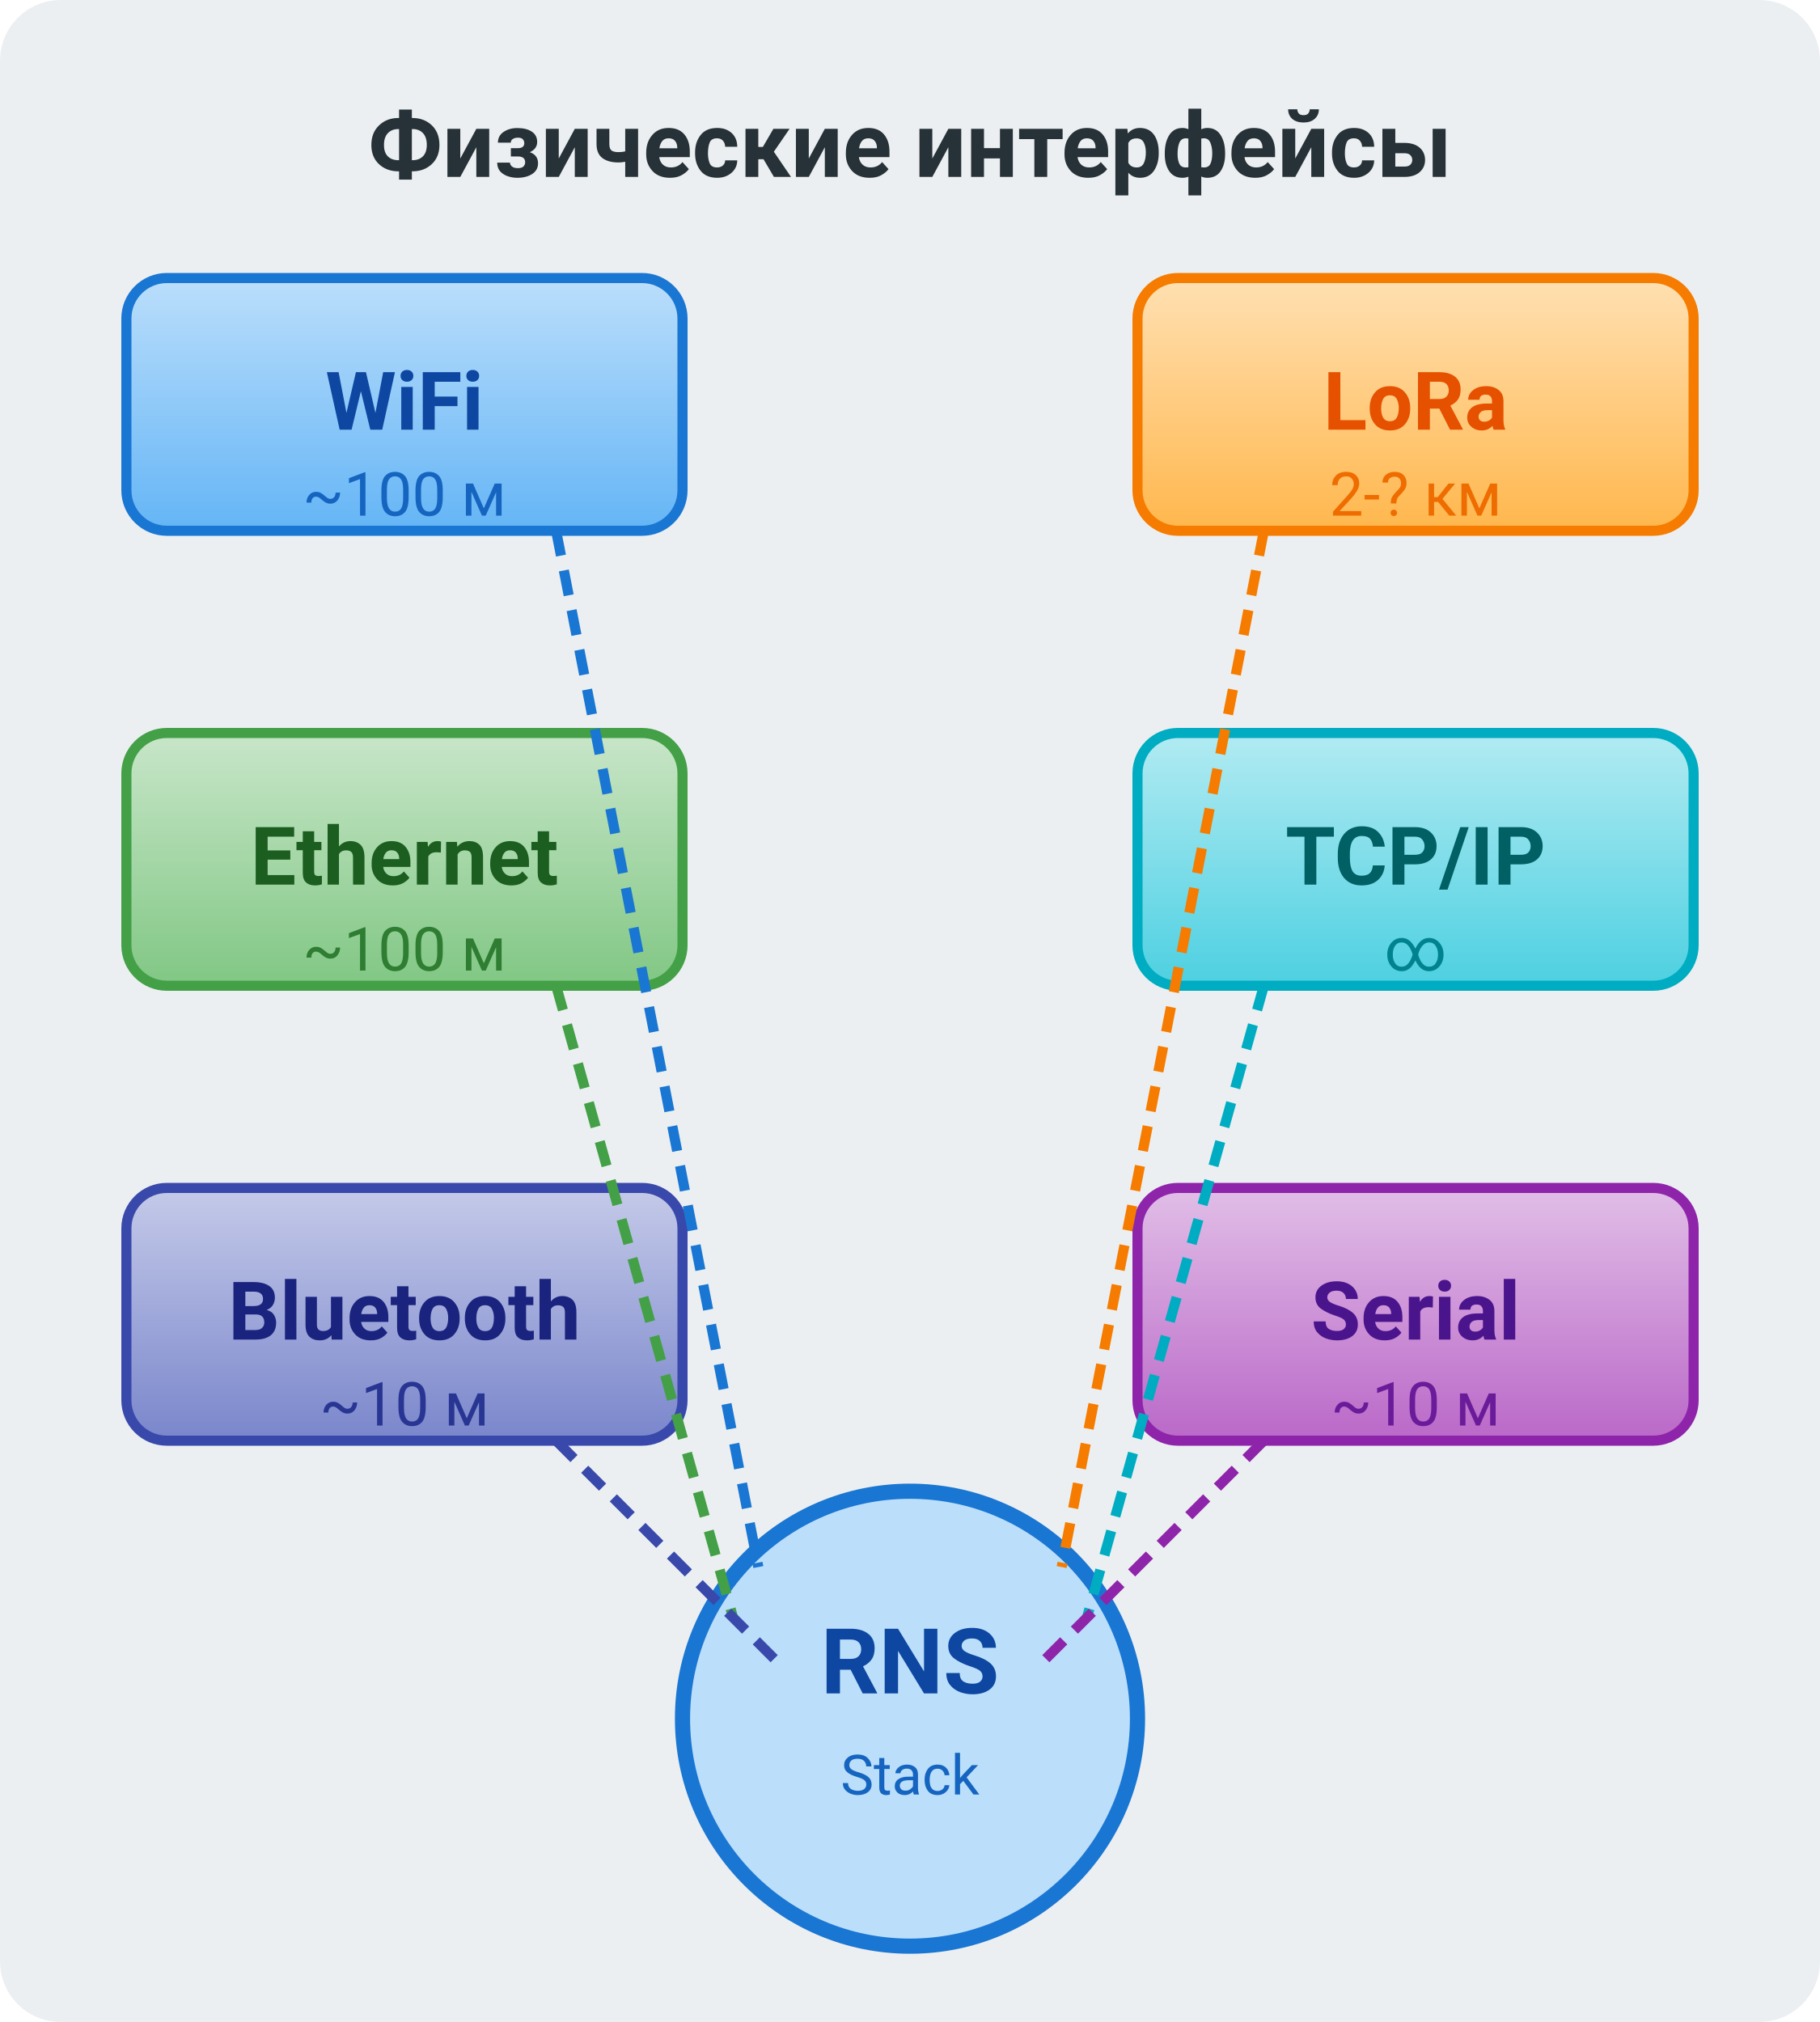
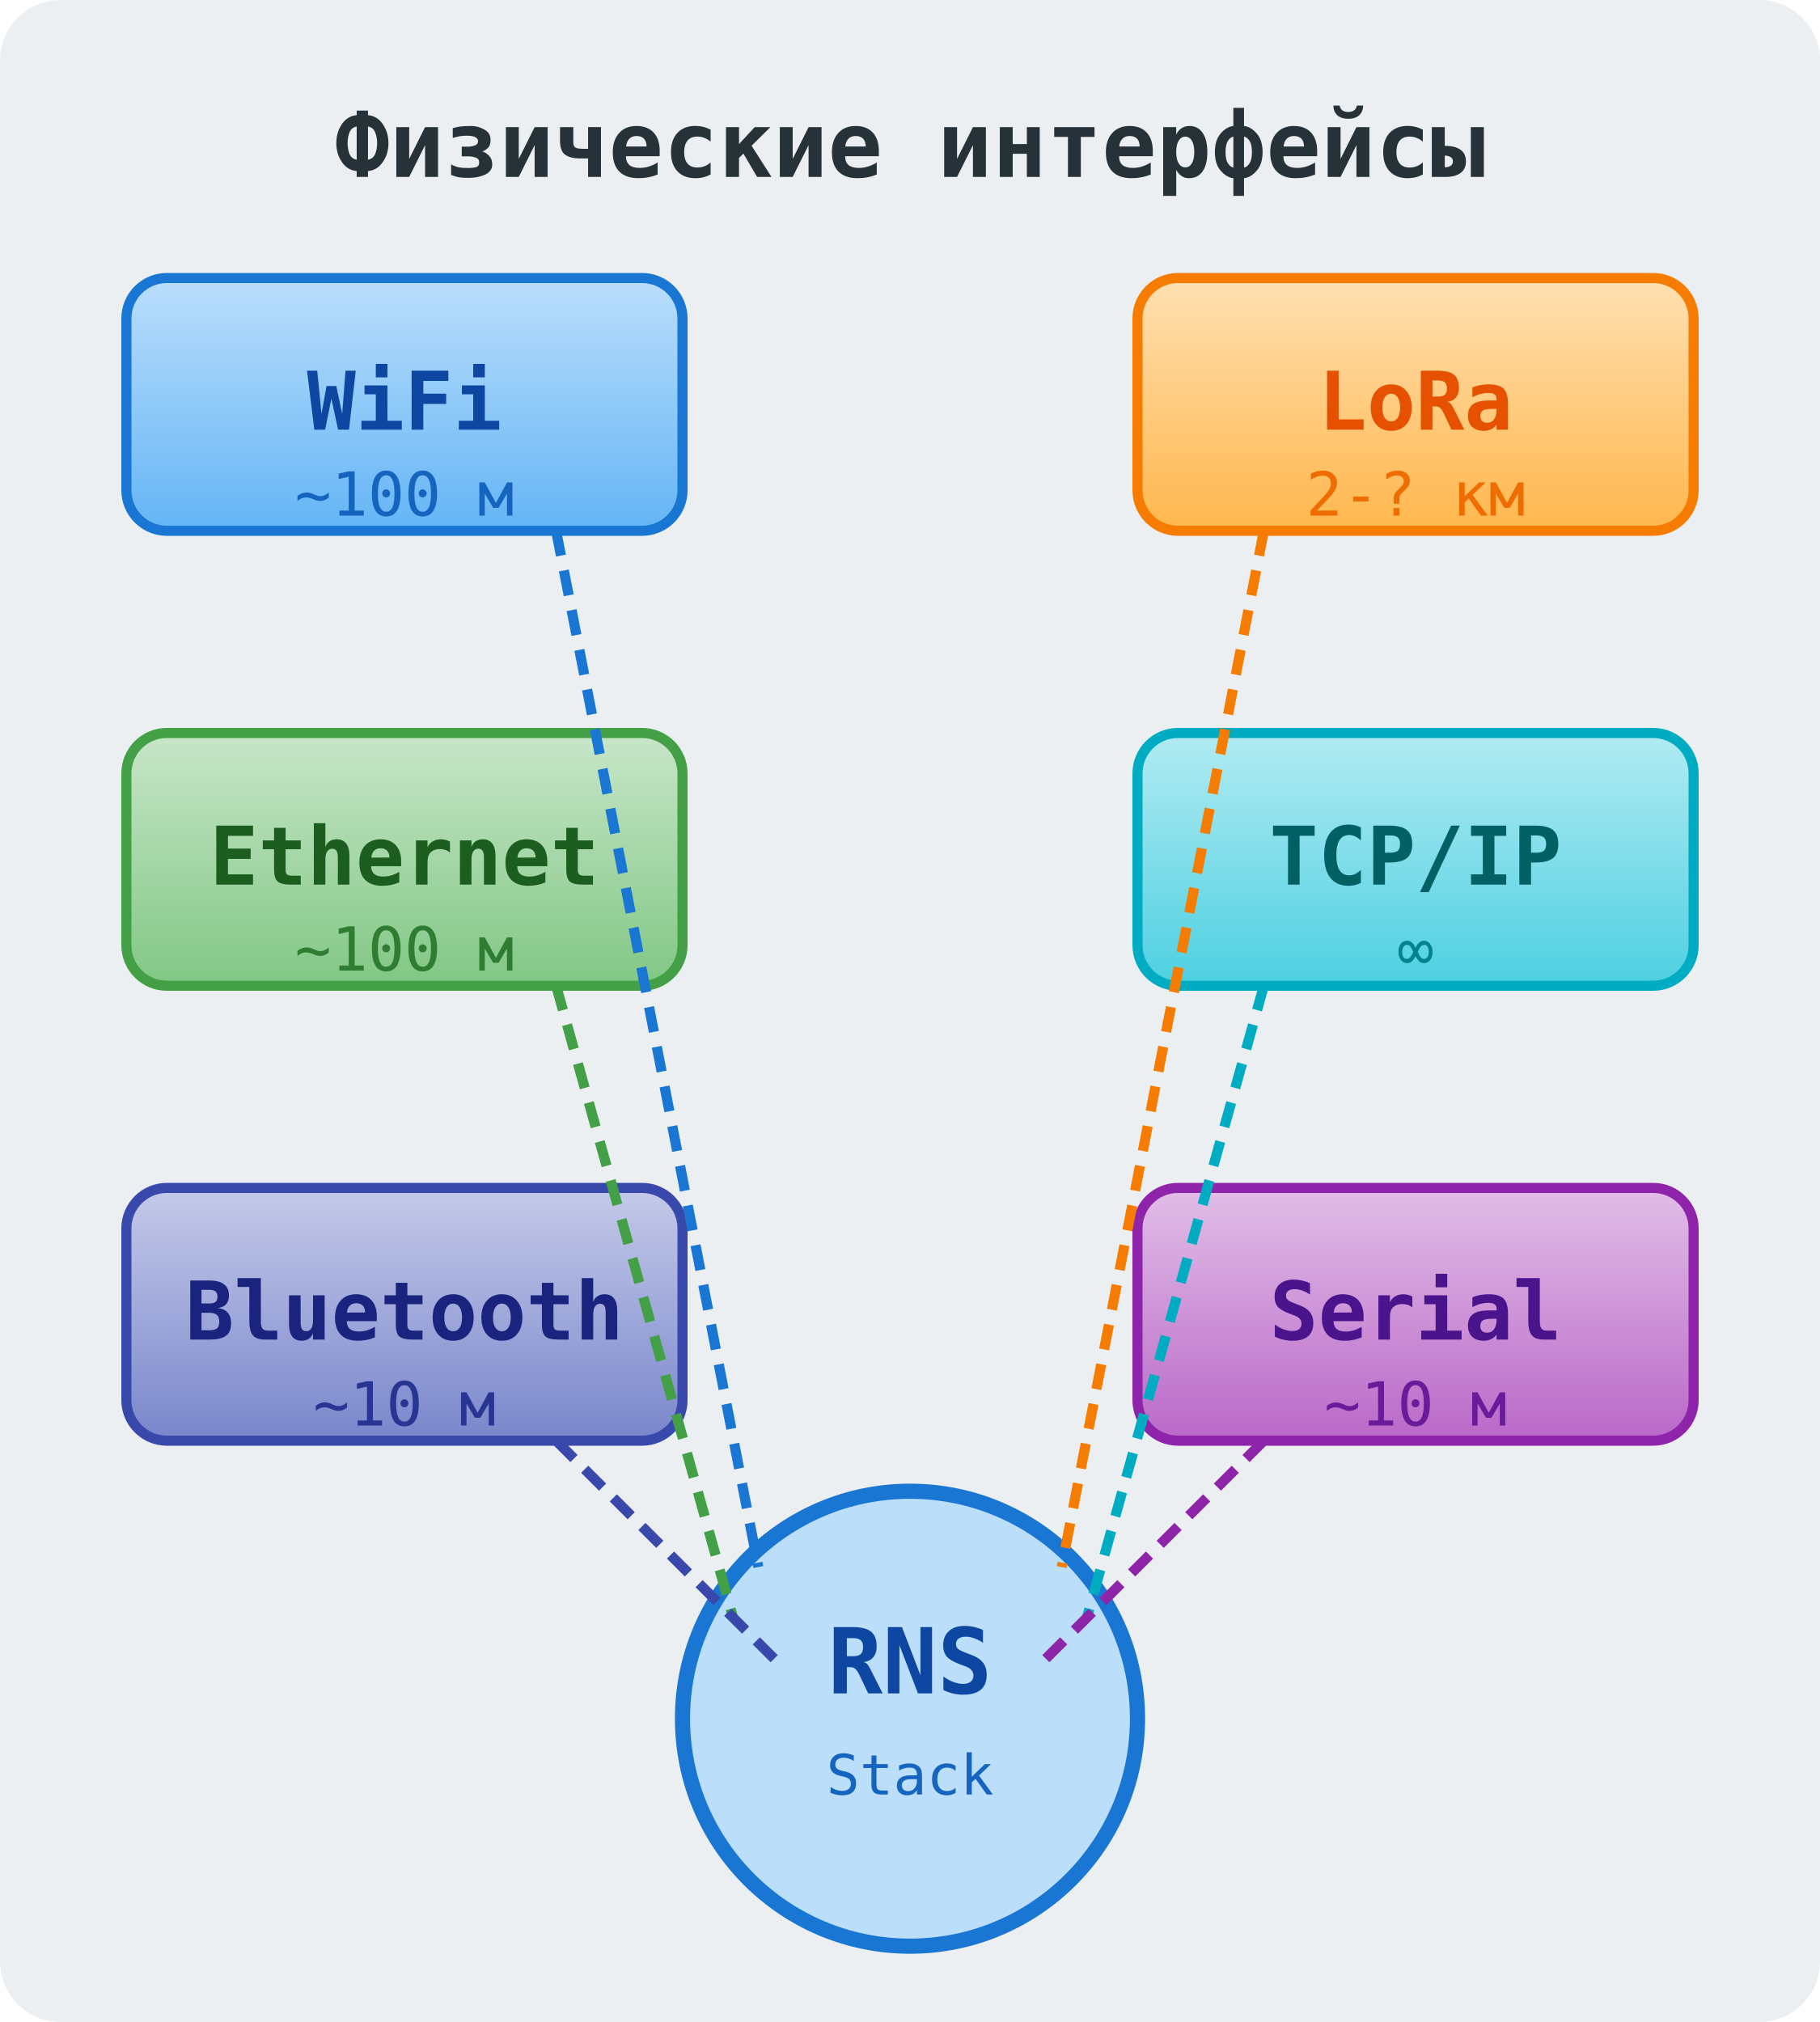
<svg xmlns="http://www.w3.org/2000/svg" viewBox="0 0 360 400" class="diagram-svg">
  <defs>
+     <style>
+       @font-face {
+         font-family: 'Roboto Mono';
+         src: url('../../fonts/RobotoMono-Regular.woff2') format('woff2');
+         font-weight: 400;
+       }
+       @font-face {
+         font-family: 'Roboto Mono';
+         src: url('../../fonts/RobotoMono-Medium.woff2') format('woff2');
+         font-weight: 500;
+       }
+       @font-face {
+         font-family: 'Roboto Mono';
+         src: url('../../fonts/RobotoMono-Bold.woff2') format('woff2');
+         font-weight: 700;
+       }
+       .svg-text { font-family: 'Roboto Mono', monospace; }
+     </style>
    <linearGradient id="wifiGrad" x1="0%" y1="0%" x2="0%" y2="100%">
      <stop offset="0%" style="stop-color:#bbdefb" />
      <stop offset="100%" style="stop-color:#64b5f6" />
    </linearGradient>
    <linearGradient id="loraGrad" x1="0%" y1="0%" x2="0%" y2="100%">
      <stop offset="0%" style="stop-color:#ffe0b2" />
      <stop offset="100%" style="stop-color:#ffb74d" />
    </linearGradient>
    <linearGradient id="ethGrad" x1="0%" y1="0%" x2="0%" y2="100%">
      <stop offset="0%" style="stop-color:#c8e6c9" />
      <stop offset="100%" style="stop-color:#81c784" />
    </linearGradient>
    <linearGradient id="tcpGrad" x1="0%" y1="0%" x2="0%" y2="100%">
      <stop offset="0%" style="stop-color:#b2ebf2" />
      <stop offset="100%" style="stop-color:#4dd0e1" />
    </linearGradient>
    <linearGradient id="btGrad" x1="0%" y1="0%" x2="0%" y2="100%">
      <stop offset="0%" style="stop-color:#c5cae9" />
      <stop offset="100%" style="stop-color:#7986cb" />
    </linearGradient>
    <linearGradient id="serialGrad" x1="0%" y1="0%" x2="0%" y2="100%">
      <stop offset="0%" style="stop-color:#e1bee7" />
      <stop offset="100%" style="stop-color:#ba68c8" />
    </linearGradient>
  </defs>
  <rect width="360" height="400" fill="#eceff1" class="svg-bg" rx="12" />
-   <text x="180" y="35" text-anchor="middle" fill="#263238" class="svg-text" font-size="18" font-weight="bold" font-family="Roboto, Arial, sans-serif">Физические интерфейсы</text>
+   <text x="180" y="35" text-anchor="middle" fill="#263238" class="svg-text" font-size="18" font-weight="bold">Физические интерфейсы</text>
  <g transform="translate(80, 80)">
    <rect x="-55" y="-25" width="110" height="50" rx="8" fill="url(#wifiGrad)" stroke="#1976d2" stroke-width="2" />
-     <text x="0" y="5" text-anchor="middle" fill="#0d47a1" class="svg-text" font-size="16" font-weight="bold" font-family="Roboto, Arial, sans-serif">WiFi</text>
-     <text x="0" y="22" text-anchor="middle" fill="#1565c0" class="svg-text" font-size="12" font-family="Roboto, Arial, sans-serif">~100 м</text>
+     <text x="0" y="5" text-anchor="middle" fill="#0d47a1" class="svg-text" font-size="16" font-weight="bold">WiFi</text>
+     <text x="0" y="22" text-anchor="middle" fill="#1565c0" class="svg-text" font-size="12">~100 м</text>
  </g>
  <g transform="translate(280, 80)">
    <rect x="-55" y="-25" width="110" height="50" rx="8" fill="url(#loraGrad)" stroke="#f57c00" stroke-width="2" />
-     <text x="0" y="5" text-anchor="middle" fill="#e65100" class="svg-text" font-size="16" font-weight="bold" font-family="Roboto, Arial, sans-serif">LoRa</text>
-     <text x="0" y="22" text-anchor="middle" fill="#ef6c00" class="svg-text" font-size="12" font-family="Roboto, Arial, sans-serif">2-? км</text>
+     <text x="0" y="5" text-anchor="middle" fill="#e65100" class="svg-text" font-size="16" font-weight="bold">LoRa</text>
+     <text x="0" y="22" text-anchor="middle" fill="#ef6c00" class="svg-text" font-size="12">2-? км</text>
  </g>
  <g transform="translate(80, 170)">
    <rect x="-55" y="-25" width="110" height="50" rx="8" fill="url(#ethGrad)" stroke="#43a047" stroke-width="2" />
-     <text x="0" y="5" text-anchor="middle" fill="#1b5e20" class="svg-text" font-size="16" font-weight="bold" font-family="Roboto, Arial, sans-serif">Ethernet</text>
-     <text x="0" y="22" text-anchor="middle" fill="#2e7d32" class="svg-text" font-size="12" font-family="Roboto, Arial, sans-serif">~100 м</text>
+     <text x="0" y="5" text-anchor="middle" fill="#1b5e20" class="svg-text" font-size="16" font-weight="bold">Ethernet</text>
+     <text x="0" y="22" text-anchor="middle" fill="#2e7d32" class="svg-text" font-size="12">~100 м</text>
  </g>
  <g transform="translate(280, 170)">
    <rect x="-55" y="-25" width="110" height="50" rx="8" fill="url(#tcpGrad)" stroke="#00acc1" stroke-width="2" />
-     <text x="0" y="5" text-anchor="middle" fill="#006064" class="svg-text" font-size="16" font-weight="bold" font-family="Roboto, Arial, sans-serif">TCP/IP</text>
-     <text x="0" y="22" text-anchor="middle" fill="#00838f" class="svg-text" font-size="12" font-family="Roboto, Arial, sans-serif">∞</text>
+     <text x="0" y="5" text-anchor="middle" fill="#006064" class="svg-text" font-size="16" font-weight="bold">TCP/IP</text>
+     <text x="0" y="22" text-anchor="middle" fill="#00838f" class="svg-text" font-size="12">∞</text>
  </g>
  <g transform="translate(80, 260)">
    <rect x="-55" y="-25" width="110" height="50" rx="8" fill="url(#btGrad)" stroke="#3949ab" stroke-width="2" />
-     <text x="0" y="5" text-anchor="middle" fill="#1a237e" class="svg-text" font-size="16" font-weight="bold" font-family="Roboto, Arial, sans-serif">Bluetooth</text>
-     <text x="0" y="22" text-anchor="middle" fill="#283593" class="svg-text" font-size="12" font-family="Roboto, Arial, sans-serif">~10 м</text>
+     <text x="0" y="5" text-anchor="middle" fill="#1a237e" class="svg-text" font-size="16" font-weight="bold">Bluetooth</text>
+     <text x="0" y="22" text-anchor="middle" fill="#283593" class="svg-text" font-size="12">~10 м</text>
  </g>
  <g transform="translate(280, 260)">
    <rect x="-55" y="-25" width="110" height="50" rx="8" fill="url(#serialGrad)" stroke="#8e24aa" stroke-width="2" />
-     <text x="0" y="5" text-anchor="middle" fill="#4a148c" class="svg-text" font-size="16" font-weight="bold" font-family="Roboto, Arial, sans-serif">Serial</text>
-     <text x="0" y="22" text-anchor="middle" fill="#6a1b9a" class="svg-text" font-size="12" font-family="Roboto, Arial, sans-serif">~10 м</text>
+     <text x="0" y="5" text-anchor="middle" fill="#4a148c" class="svg-text" font-size="16" font-weight="bold">Serial</text>
+     <text x="0" y="22" text-anchor="middle" fill="#6a1b9a" class="svg-text" font-size="12">~10 м</text>
  </g>
  <circle cx="180" cy="340" r="45" fill="#bbdefb" stroke="#1976d2" stroke-width="3" />
-   <text x="180" y="335" text-anchor="middle" fill="#0d47a1" class="svg-text" font-size="18" font-weight="bold" font-family="Roboto, Arial, sans-serif">RNS</text>
-   <text x="180" y="355" text-anchor="middle" fill="#1565c0" class="svg-text" font-size="11" font-family="Roboto, Arial, sans-serif">Stack</text>
+   <text x="180" y="335" text-anchor="middle" fill="#0d47a1" class="svg-text" font-size="18" font-weight="bold">RNS</text>
+   <text x="180" y="355" text-anchor="middle" fill="#1565c0" class="svg-text" font-size="11">Stack</text>
  <line x1="110" y1="105" x2="150" y2="310" stroke="#1976d2" stroke-width="2" stroke-dasharray="5,3" />
  <line x1="250" y1="105" x2="210" y2="310" stroke="#f57c00" stroke-width="2" stroke-dasharray="5,3" />
  <line x1="110" y1="195" x2="145" y2="320" stroke="#43a047" stroke-width="2" stroke-dasharray="5,3" />
  <line x1="250" y1="195" x2="215" y2="320" stroke="#00acc1" stroke-width="2" stroke-dasharray="5,3" />
  <line x1="110" y1="285" x2="155" y2="330" stroke="#3949ab" stroke-width="2" stroke-dasharray="5,3" />
  <line x1="250" y1="285" x2="205" y2="330" stroke="#8e24aa" stroke-width="2" stroke-dasharray="5,3" />
</svg>
